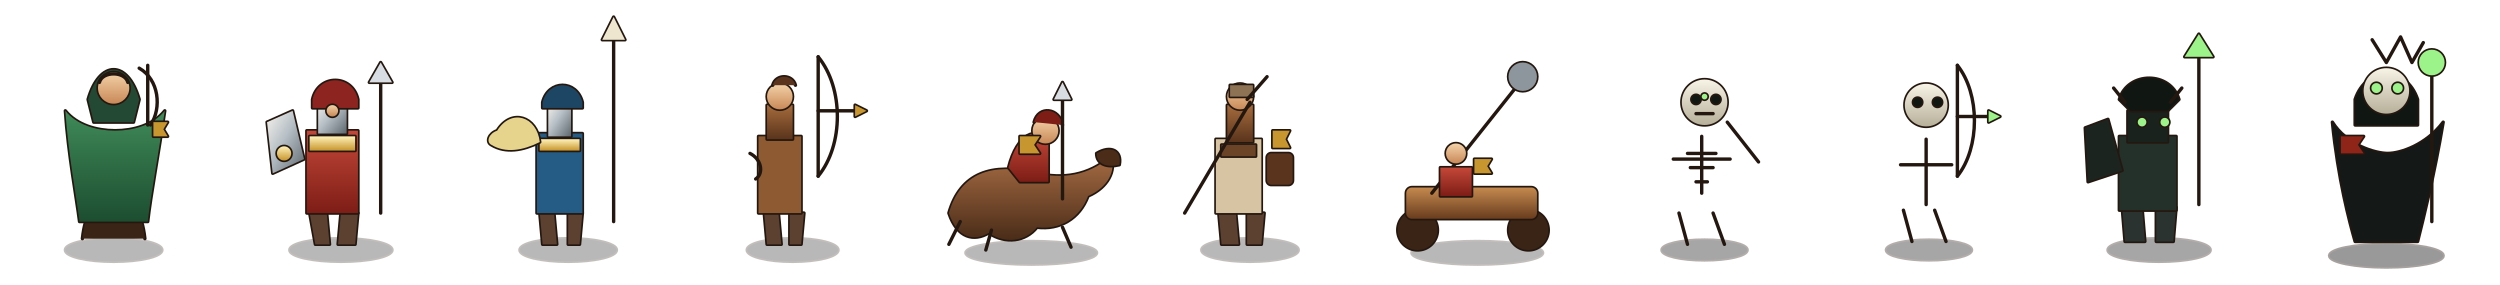
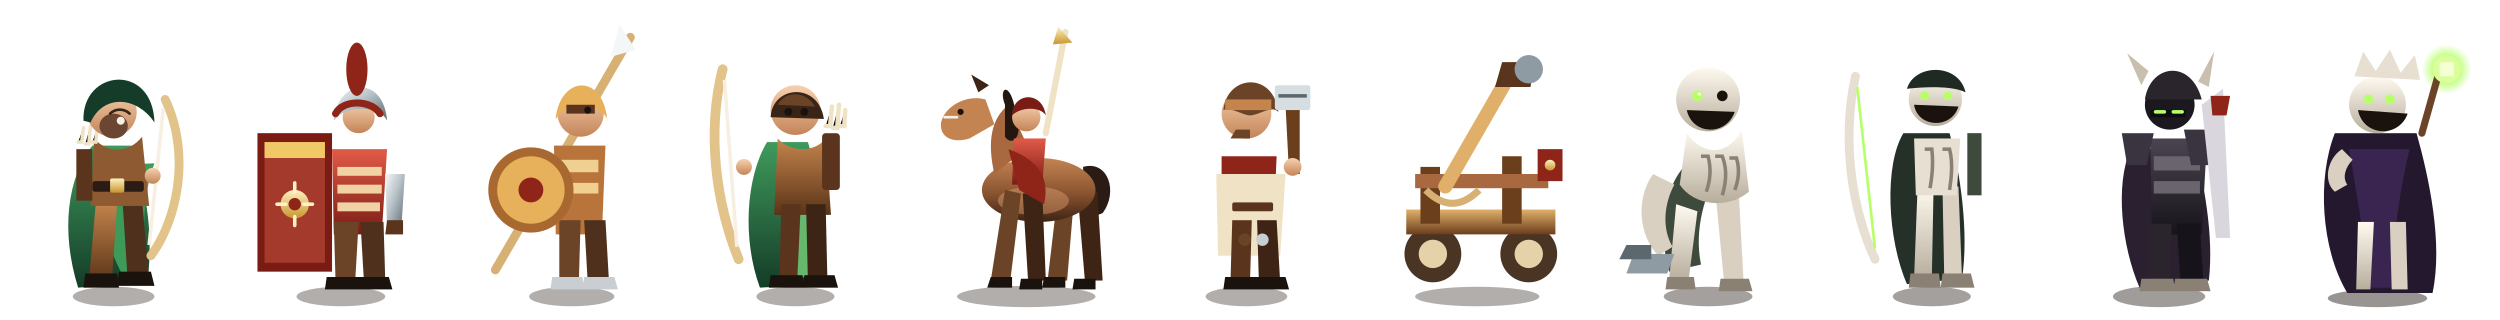
- <svg xmlns="http://www.w3.org/2000/svg" width="1760" height="200" viewBox="0 0 1760 200" role="img" aria-labelledby="title">
-   <style>
-     g path, g rect, g circle, g ellipse {
-       stroke: #24170f;
-       stroke-width: 2.4;
-       stroke-linejoin: round;
-       stroke-linecap: round;
-       paint-order: stroke fill;
-     }
-   </style>
+ <svg xmlns="http://www.w3.org/2000/svg" width="2816" height="360" viewBox="0 0 2816 360" role="img" aria-labelledby="title">
  <defs>
-     <linearGradient id="skin" x1="0" x2="0" y1="0" y2="1">
-       <stop offset="0" stop-color="#f3d2a8" />
-       <stop offset="1" stop-color="#c98958" />
-     </linearGradient>
-     <linearGradient id="cloth" x1="0" x2="0" y1="0" y2="1">
-       <stop offset="0" stop-color="#c44738" />
-       <stop offset="1" stop-color="#7d1d16" />
-     </linearGradient>
-     <linearGradient id="iron" x1="0" x2="1" y1="0" y2="1">
-       <stop offset="0" stop-color="#f7f4ee" />
-       <stop offset="0.45" stop-color="#b7c0c6" />
-       <stop offset="1" stop-color="#5d686e" />
-     </linearGradient>
-     <linearGradient id="gold" x1="0" x2="0" y1="0" y2="1">
-       <stop offset="0" stop-color="#fff1b8" />
+     <filter id="ink" x="-18%" y="-14%" width="136%" height="128%" color-interpolation-filters="sRGB">
+       <feMorphology in="SourceAlpha" operator="dilate" radius="4" result="edge" />
+       <feFlood flood-color="#1a120c" result="flood" />
+       <feComposite in="flood" in2="edge" operator="in" result="outline" />
+       <feMerge>
+         <feMergeNode in="outline" />
+         <feMergeNode in="SourceGraphic" />
+       </feMerge>
+     </filter>
+     <linearGradient id="skin" x1="0" y1="0" x2="0" y2="1">
+       <stop offset="0" stop-color="#f6d2b0" />
+       <stop offset="1" stop-color="#c48458" />
+     </linearGradient>
+     <linearGradient id="red" x1="0" y1="0" x2="0" y2="1">
+       <stop offset="0" stop-color="#e15a48" />
+       <stop offset="1" stop-color="#7a1c14" />
+     </linearGradient>
+     <linearGradient id="iron" x1="0" y1="0" x2="1" y2="1">
+       <stop offset="0" stop-color="#f7f8f6" />
+       <stop offset="0.45" stop-color="#b7c2c8" />
+       <stop offset="1" stop-color="#5c686e" />
+     </linearGradient>
+     <linearGradient id="gold" x1="0" y1="0" x2="0" y2="1">
+       <stop offset="0" stop-color="#fff1c2" />
      <stop offset="1" stop-color="#c8962e" />
    </linearGradient>
-     <linearGradient id="leather" x1="0" x2="0" y1="0" y2="1">
-       <stop offset="0" stop-color="#a56b3c" />
-       <stop offset="1" stop-color="#5a341c" />
-     </linearGradient>
-     <linearGradient id="cloak" x1="0" x2="0" y1="0" y2="1">
-       <stop offset="0" stop-color="#3f8a58" />
-       <stop offset="1" stop-color="#1c4d30" />
-     </linearGradient>
-     <linearGradient id="horse" x1="0" x2="0" y1="0" y2="1">
-       <stop offset="0" stop-color="#a56b43" />
-       <stop offset="1" stop-color="#4a2c18" />
-     </linearGradient>
-     <linearGradient id="bone" x1="0" x2="0" y1="0" y2="1">
-       <stop offset="0" stop-color="#f7f3e6" />
-       <stop offset="1" stop-color="#b7b09a" />
-     </linearGradient>
-     <linearGradient id="wood" x1="0" x2="0" y1="0" y2="1">
-       <stop offset="0" stop-color="#c4894f" />
-       <stop offset="1" stop-color="#6a3d1e" />
-     </linearGradient>
+     <linearGradient id="leather" x1="0" y1="0" x2="0" y2="1">
+       <stop offset="0" stop-color="#c4844c" />
+       <stop offset="1" stop-color="#5a3418" />
+     </linearGradient>
+     <linearGradient id="cloak" x1="0" y1="0" x2="0" y2="1">
+       <stop offset="0" stop-color="#3f9a5c" />
+       <stop offset="1" stop-color="#143c28" />
+     </linearGradient>
+     <linearGradient id="horse" x1="0" y1="0" x2="0" y2="1">
+       <stop offset="0" stop-color="#c48452" />
+       <stop offset="0.55" stop-color="#8a5430" />
+       <stop offset="1" stop-color="#3e2414" />
+     </linearGradient>
+     <linearGradient id="bone" x1="0" y1="0" x2="0" y2="1">
+       <stop offset="0" stop-color="#fffaf0" />
+       <stop offset="1" stop-color="#b7ad9c" />
+     </linearGradient>
+     <linearGradient id="night" x1="0" y1="0" x2="0" y2="1">
+       <stop offset="0" stop-color="#4a4450" />
+       <stop offset="1" stop-color="#16141a" />
+     </linearGradient>
+     <linearGradient id="wood" x1="0" y1="0" x2="0" y2="1">
+       <stop offset="0" stop-color="#e0b06a" />
+       <stop offset="1" stop-color="#6b3e1c" />
+     </linearGradient>
+     <radialGradient id="glow" cx="50%" cy="50%" r="50%">
+       <stop offset="0" stop-color="#f4ffd2" />
+       <stop offset="0.45" stop-color="#b6ff6a" />
+       <stop offset="1" stop-color="#b6ff6a" stop-opacity="0" />
+     </radialGradient>
+     <clipPath id="c0">
+       <rect x="0" y="0" width="256" height="360" />
+     </clipPath>
+     <clipPath id="c1">
+       <rect x="256" y="0" width="256" height="360" />
+     </clipPath>
+     <clipPath id="c2">
+       <rect x="512" y="0" width="256" height="360" />
+     </clipPath>
+     <clipPath id="c3">
+       <rect x="768" y="0" width="256" height="360" />
+     </clipPath>
+     <clipPath id="c4">
+       <rect x="1024" y="0" width="256" height="360" />
+     </clipPath>
+     <clipPath id="c5">
+       <rect x="1280" y="0" width="256" height="360" />
+     </clipPath>
+     <clipPath id="c6">
+       <rect x="1536" y="0" width="256" height="360" />
+     </clipPath>
+     <clipPath id="c7">
+       <rect x="1792" y="0" width="256" height="360" />
+     </clipPath>
+     <clipPath id="c8">
+       <rect x="2048" y="0" width="256" height="360" />
+     </clipPath>
+     <clipPath id="c9">
+       <rect x="2304" y="0" width="256" height="360" />
+     </clipPath>
+     <clipPath id="c10">
+       <rect x="2560" y="0" width="256" height="360" />
+     </clipPath>
  </defs>
-   <g id="scout" transform="translate(0 0)">
-     <ellipse cx="80" cy="176" rx="34" ry="8" fill="#000" opacity="0.28" />
-     <path d="M58 168c2-18 8-28 22-28s20 10 22 28" fill="#3a2416" />
-     <path d="M46 78c2 30 8 62 10 78h48c2-18 8-50 12-78-8 10-22 14-35 14s-27-4-35-14z" fill="url(#cloak)" />
-     <path d="M62 70c8-28 28-28 36 0l-4 16H66z" fill="#234833" />
-     <circle cx="80" cy="62" r="11" fill="url(#skin)" />
-     <path d="M70 58c2-8 18-8 20 0" fill="none" stroke="#234833" stroke-width="3" />
-     <path d="M98 48c14 8 16 28 8 40" fill="none" stroke="#5a341c" stroke-width="4" stroke-linecap="round" />
-     <path d="M104 46v42" stroke="#efe6cf" stroke-width="1.6" />
-     <path d="M108 86h10l-3 5 3 5h-10z" fill="#c8962e" />
-   </g>
-   <g id="legionary" transform="translate(160 0)">
-     <ellipse cx="80" cy="176" rx="36" ry="8" fill="#000" opacity="0.28" />
-     <path d="M58 150h12l2 22h-10zm22 0h12l-2 22h-12z" fill="#5c4030" />
-     <path d="M56 92h36v58H56z" fill="url(#cloth)" />
-     <path d="M58 96h32v10H58z" fill="url(#gold)" />
-     <path d="M64 70h20v24H64z" fill="url(#iron)" />
-     <path d="M60 70c4-18 28-18 32 0v6H60z" fill="#8d2420" />
-     <circle cx="74" cy="78" r="4" fill="url(#skin)" />
-     <path d="M28 86l18-8 8 34-22 10z" fill="url(#iron)" stroke="#2a2118" stroke-width="2" />
-     <circle cx="40" cy="108" r="5" fill="url(#gold)" />
-     <path d="M108 58v92" stroke="#2a2118" stroke-width="4" stroke-linecap="round" />
-     <path d="M100 58h16l-8-14z" fill="#d7dde2" />
-   </g>
-   <g id="spearGuard" transform="translate(320 0)">
-     <ellipse cx="80" cy="176" rx="34" ry="8" fill="#000" opacity="0.28" />
-     <path d="M60 150h10l2 22H62zm20 0h10l-2 22H80z" fill="#5c4030" />
-     <path d="M58 94h32v56H58z" fill="#245c86" />
-     <path d="M60 98h28v8H60z" fill="url(#gold)" />
-     <path d="M66 72h16v24H66z" fill="url(#iron)" />
-     <path d="M62 72c4-16 24-16 28 0v4H62z" fill="#1d4664" />
-     <path d="M30 92c10-16 28-10 30 8-12 6-24 8-34 2-4-2-2-8 4-10z" fill="#e6d38c" stroke="#2a2118" stroke-width="2" />
-     <path d="M112 28v128" stroke="#6b4428" stroke-width="4" />
-     <path d="M104 28h16l-8-16z" fill="#efe6cf" />
-   </g>
-   <g id="archer" transform="translate(480 0)">
-     <ellipse cx="78" cy="176" rx="32" ry="8" fill="#000" opacity="0.28" />
-     <path d="M58 150h10l2 22H60zm18 0h10l-2 22H76z" fill="#5c4030" />
-     <path d="M54 96h30v54H54z" fill="#8d5a32" />
-     <path d="M60 74h18v24H60z" fill="url(#leather)" />
-     <circle cx="69" cy="68" r="9" fill="url(#skin)" />
-     <path d="M64 60c2-8 14-8 16 0" fill="#5a341c" />
-     <path d="M96 40c18 22 18 62 0 84" fill="none" stroke="#4a2c18" stroke-width="5" stroke-linecap="round" />
-     <path d="M96 40v84" stroke="#f4efe2" stroke-width="1.5" />
-     <path d="M96 78h28" stroke="#6b4428" stroke-width="3" />
-     <path d="M122 74l8 4-8 4z" fill="#c8962e" />
-     <path d="M48 108c8 4 10 14 4 18" fill="none" stroke="#5a341c" stroke-width="3" />
-   </g>
-   <g id="cavalry" transform="translate(640 0)">
-     <ellipse cx="86" cy="178" rx="46" ry="8" fill="#000" opacity="0.28" />
-     <path d="M28 150c8-28 30-36 62-28 18 4 36 2 52-12 4 10-2 22-16 28-6 16-20 24-36 22-8 10-22 12-34 4-10 6-22 4-28-14z" fill="url(#horse)" />
-     <path d="M132 108c10-6 18-2 16 8-8 2-16 0-16-8z" fill="#4a2c18" />
-     <path d="M36 156l-8 16M58 162l-4 14M108 160l6 14" stroke="#2a1c12" stroke-width="4" stroke-linecap="round" />
-     <path d="M70 118c6-24 20-30 28-18v28h-20z" fill="url(#cloth)" />
-     <circle cx="96" cy="92" r="9" fill="url(#skin)" />
-     <path d="M88 86c3-12 18-10 20 2" fill="#7d1d16" />
-     <path d="M108 70v70" stroke="#efe6cf" stroke-width="3" />
-     <path d="M102 70h12l-6-12z" fill="#d7dde2" />
-     <path d="M78 96h14l-4 6 4 6H78z" fill="#c8962e" />
-   </g>
-   <g id="engineer" transform="translate(800 0)">
-     <ellipse cx="80" cy="176" rx="34" ry="8" fill="#000" opacity="0.28" />
-     <path d="M58 150h12l2 22H60zm20 0h12l-2 22H78z" fill="#5c4030" />
-     <path d="M56 98h32v52H56z" fill="#d7c4a2" />
-     <path d="M60 102h24v8H60z" fill="#6b4428" />
-     <path d="M64 74h18v26H64z" fill="url(#leather)" />
-     <circle cx="73" cy="68" r="9" fill="url(#skin)" />
-     <path d="M66 60h16v8H66z" fill="#8d7354" />
-     <path d="M34 150l46-78" stroke="#6b4428" stroke-width="6" stroke-linecap="round" />
-     <path d="M78 70l14-16" stroke="#8d969c" stroke-width="5" stroke-linecap="round" />
-     <rect x="92" y="108" width="18" height="22" rx="3" fill="#5a341c" />
-     <path d="M96 92h12l-3 6 3 6H96z" fill="#c8962e" />
-   </g>
-   <g id="onager" transform="translate(960 0)">
-     <ellipse cx="80" cy="178" rx="46" ry="8" fill="#000" opacity="0.28" />
-     <circle cx="38" cy="162" r="14" fill="#3a2416" stroke="#c8962e" stroke-width="3" />
-     <circle cx="116" cy="162" r="14" fill="#3a2416" stroke="#c8962e" stroke-width="3" />
-     <rect x="30" y="132" width="92" height="22" rx="4" fill="url(#wood)" stroke="#3a2416" stroke-width="2" />
-     <path d="M48 136l62-78" stroke="#4a2c18" stroke-width="8" stroke-linecap="round" />
-     <circle cx="112" cy="54" r="10" fill="#8d969c" stroke="#2a2118" stroke-width="2" />
-     <path d="M54 118h22v20H54z" fill="url(#cloth)" />
-     <circle cx="65" cy="108" r="7" fill="url(#skin)" />
-     <path d="M78 112h12l-3 5 3 5H78z" fill="#c8962e" />
-   </g>
-   <g id="boneThrall" transform="translate(1120 0)">
-     <ellipse cx="80" cy="176" rx="30" ry="7" fill="#000" opacity="0.35" />
-     <path d="M62 150l6 22M86 150l8 22" stroke="url(#bone)" stroke-width="5" stroke-linecap="round" />
-     <path d="M68 108h20M70 118h16M74 128h8" stroke="url(#bone)" stroke-width="3" />
-     <path d="M78 96v40" stroke="url(#bone)" stroke-width="5" />
-     <path d="M58 112h40" stroke="url(#bone)" stroke-width="4" />
-     <circle cx="80" cy="72" r="16" fill="url(#bone)" />
-     <circle cx="74" cy="70" r="3" fill="#101612" />
-     <circle cx="88" cy="70" r="3" fill="#101612" />
-     <path d="M74 80h12" stroke="#101612" stroke-width="2" />
-     <path d="M96 86l22 28" stroke="#8d969c" stroke-width="4" />
-     <circle cx="80" cy="68" r="2" fill="#9cf38a" />
-   </g>
-   <g id="corpseArcher" transform="translate(1280 0)">
-     <ellipse cx="78" cy="176" rx="30" ry="7" fill="#000" opacity="0.35" />
-     <path d="M60 148l6 22M82 148l8 22" stroke="url(#bone)" stroke-width="5" stroke-linecap="round" />
-     <path d="M76 98v46" stroke="url(#bone)" stroke-width="5" />
-     <path d="M58 116h36" stroke="url(#bone)" stroke-width="4" />
-     <circle cx="76" cy="74" r="15" fill="url(#bone)" />
-     <circle cx="70" cy="72" r="3" fill="#101612" />
-     <circle cx="84" cy="72" r="3" fill="#101612" />
-     <path d="M98 46c16 20 16 58 0 78" fill="none" stroke="#d7ffe0" stroke-width="4" />
-     <path d="M98 46v78" stroke="#9cf38a" stroke-width="1.5" />
-     <path d="M98 82h24" stroke="#6b4428" stroke-width="3" />
-     <path d="M120 78l8 4-8 4z" fill="#9cf38a" />
-   </g>
-   <g id="graveKnight" transform="translate(1440 0)">
-     <ellipse cx="80" cy="176" rx="36" ry="8" fill="#000" opacity="0.35" />
-     <path d="M54 146h14l2 24H56zm24 0h14l-2 24H78z" fill="#2a3330" />
-     <path d="M52 96h40v52H52z" fill="#24302a" stroke="#9cf38a" stroke-width="2" />
-     <path d="M58 78h28v22H58z" fill="#1a221e" />
-     <path d="M52 70c6-20 36-20 42 0l-8 8H60z" fill="#101612" />
-     <path d="M48 62l8 10M96 62l-8 10" stroke="#9cf38a" stroke-width="3" />
-     <circle cx="68" cy="86" r="3" fill="#9cf38a" />
-     <circle cx="84" cy="86" r="3" fill="#9cf38a" />
-     <path d="M28 90l16-6 10 36-24 8z" fill="#1c2420" stroke="#9cf38a" stroke-width="2" />
-     <path d="M108 40v104" stroke="#dfe8df" stroke-width="5" />
-     <path d="M98 40h20l-10-16z" fill="#9cf38a" />
-   </g>
-   <g id="lichBoss" transform="translate(1600 0)">
-     <ellipse cx="80" cy="180" rx="40" ry="8" fill="#000" opacity="0.4" />
-     <path d="M42 86c4 40 12 70 16 84h44c4-16 12-48 18-84-12 16-30 22-39 22s-29-6-39-22z" fill="#141816" />
-     <path d="M58 70c8-24 36-24 44 0v18H58z" fill="#101612" />
-     <circle cx="80" cy="64" r="16" fill="url(#bone)" />
-     <circle cx="73" cy="62" r="3.5" fill="#9cf38a" />
-     <circle cx="88" cy="62" r="3.5" fill="#9cf38a" />
-     <path d="M70 28l10 16 10-18 8 18 8-14" fill="none" stroke="#f0c866" stroke-width="4" stroke-linejoin="round" />
-     <path d="M112 48v108" stroke="#6b4428" stroke-width="5" />
-     <circle cx="112" cy="44" r="9" fill="#9cf38a" stroke="#f0c866" stroke-width="2" />
-     <path d="M48 96h16l-4 6 4 6H48z" fill="#8f2418" />
+   <g id="scout" clip-path="url(#c0)">
+     <g transform="translate(0 0)">
+       <ellipse cx="128" cy="334" rx="46" ry="11" fill="#1a120c" opacity="0.34" />
+       <g>
+         <path d="M104 164c-28 36-36 96-16 160l78-6c8-62-4-112-18-154z" fill="url(#cloak)" />
+         <path d="M116 186c-8 40 2 86 22 124l28-10c-8-48-2-90 8-116z" fill="#3e9a58" />
+         <path d="M108 228l-8 90h26l6-90z" fill="url(#leather)" />
+         <path d="M138 226l6 92h24l-8-94z" fill="#4e301c" />
+         <path d="M96 308h36l2 16h-40z" fill="#1a120c" />
+         <path d="M134 306h36l4 16h-42z" fill="#1a120c" />
+         <path d="M106 156c16 18 40 16 54-2l8 78h-66z" fill="#8d5a32" />
+         <rect x="104" y="204" width="58" height="12" rx="3" fill="#2a1c14" />
+         <rect x="124" y="201" width="16" height="16" rx="2" fill="url(#gold)" />
+         <path d="M86 168h18v58h-18z" fill="#5a341c" />
+         <path d="M88 160h4l2-16M96 162h4l2-20M104 160h4l1-14" stroke="#f0e2c4" stroke-width="4" stroke-linecap="round" />
+         <circle cx="126" cy="126" r="28" fill="url(#skin)" />
+         <path d="M94 136c-2-58 78-66 80 2-20-30-58-32-72 0z" fill="#143c28" />
+         <ellipse cx="128" cy="142" rx="16" ry="14" fill="#6b4632" />
+         <path d="M186 112c28 58 16 132-16 176" fill="none" stroke="#e2c48a" stroke-width="10" stroke-linecap="round" />
+         <path d="M184 122 168 276" fill="none" stroke="#f6efe2" stroke-width="4" />
+         <circle cx="172" cy="198" r="9" fill="url(#skin)" />
+       </g>
+       <circle cx="136" cy="136" r="4.5" fill="#f7f1e4" />
+       <path d="M124 128c6-6 16-6 22 0" fill="none" stroke="#3a2418" stroke-width="3" stroke-linecap="round" />
+     </g>
+   </g>
+   <g id="legionary" clip-path="url(#c1)">
+     <g transform="translate(256 0)">
+       <ellipse cx="128" cy="334" rx="50" ry="11" fill="#1a120c" opacity="0.34" />
+       <g>
+         <path d="M118 168h62l-6 96h-54z" fill="url(#red)" />
+         <path d="M124 188h50v10h-50zM124 208h50v10h-50zM124 228h48v10h-48z" fill="#f0d2a4" />
+         <path d="M120 250h28l-4 68h-22z" fill="#6b4428" />
+         <path d="M150 250h26l2 68h-24z" fill="#4e301c" />
+         <path d="M112 312h36l2 14h-40zM148 312h34l4 14h-40z" fill="#1a120c" />
+         <path d="M178 196h22l-4 62h-16z" fill="url(#iron)" />
+         <path d="M180 248h18v16h-20z" fill="#5a341c" />
+         <circle cx="148" cy="132" r="18" fill="url(#skin)" />
+         <path d="M120 136c4-48 56-52 60 0-8-18-48-18-60 0z" fill="url(#iron)" />
+         <path d="M122 128c8-16 40-16 50 0" fill="none" stroke="#8f2418" stroke-width="8" stroke-linecap="round" />
+         <ellipse cx="146" cy="78" rx="12" ry="30" fill="#8f2418" />
+         <path d="M34 150h84v156h-84z" fill="#7a1c14" />
+         <path d="M42 160h68v136h-68z" fill="#a33a2c" />
+         <path d="M42 160h68v18h-68z" fill="#f0c866" />
+         <circle cx="76" cy="230" r="16" fill="url(#gold)" />
+         <circle cx="76" cy="230" r="7" fill="#8f2418" />
+       </g>
+       <path d="M76 206v10M76 244v10M56 230h10M86 230h10" stroke="#fff1c2" stroke-width="4" stroke-linecap="round" />
+     </g>
+   </g>
+   <g id="spearGuard" clip-path="url(#c2)">
+     <g transform="translate(512 0)">
+       <ellipse cx="132" cy="334" rx="48" ry="11" fill="#1a120c" opacity="0.34" />
+       <g>
+         <path d="M46 304 198 42" fill="none" stroke="#d7b074" stroke-width="10" stroke-linecap="round" />
+         <path d="M112 164h58l-4 100h-52z" fill="#b8743a" />
+         <path d="M120 180h42v14h-42zM120 206h42v12h-42z" fill="#f0d090" />
+         <path d="M118 248h24l-2 70h-22z" fill="#6b4428" />
+         <path d="M146 248h24l4 70h-24z" fill="#4e301c" />
+         <path d="M110 312h34l2 14h-38zM146 312h34l4 14h-40z" fill="#c9ced2" />
+         <circle cx="142" cy="128" r="26" fill="url(#skin)" />
+         <path d="M114 132c6-46 52-50 58 2-10-20-46-18-58 0z" fill="#e6b15a" />
+         <path d="M126 118h32v10h-32z" fill="#5a341c" />
+         <circle cx="86" cy="214" r="48" fill="#a86830" />
+         <circle cx="86" cy="214" r="38" fill="#e6b15a" />
+         <circle cx="86" cy="214" r="14" fill="#8f2418" />
+         <path d="M186 28l18 28-28 8z" fill="#f4f7f8" />
+       </g>
+       <circle cx="150" cy="124" r="4" fill="#1a120c" />
+     </g>
+   </g>
+   <g id="archer" clip-path="url(#c3)">
+     <g transform="translate(768 0)">
+       <ellipse cx="128" cy="334" rx="44" ry="11" fill="#1a120c" opacity="0.34" />
+       <g>
+         <path d="M96 160c-24 40-28 110-8 164l70-4c6-58-2-116-16-160z" fill="url(#cloak)" />
+         <path d="M112 188c-6 46 4 92 20 126l24-8c-6-46 0-92 10-122z" fill="#67b86e" />
+         <path d="M108 156c14 16 42 16 54 0l6 86h-64z" fill="url(#leather)" />
+         <path d="M112 230h22l-4 86h-20z" fill="#5a341c" />
+         <path d="M140 230h22l2 86h-22z" fill="#3e2414" />
+         <path d="M100 310h36l2 14h-40zM138 310h34l4 14h-40z" fill="#1a120c" />
+         <rect x="158" y="150" width="20" height="64" rx="4" fill="#5a341c" />
+         <path d="M162 142h5l2-22M170 144h5l2-26M178 142h5l1-18" stroke="#f0e2c4" stroke-width="5" stroke-linecap="round" />
+         <path d="M46 78c-18 70-8 150 18 214" fill="none" stroke="#e2c48a" stroke-width="11" stroke-linecap="round" />
+         <path d="M48 90 62 278" fill="none" stroke="#f6efe2" stroke-width="4" />
+         <circle cx="128" cy="124" r="28" fill="url(#skin)" />
+         <path d="M100 132c2-36 54-40 60 2" fill="#3a2416" />
+         <path d="M108 118c8-16 32-16 42 2" fill="#6b4428" />
+         <circle cx="70" cy="188" r="9" fill="url(#skin)" />
+       </g>
+       <circle cx="138" cy="126" r="4.5" fill="#1a120c" />
+       <circle cx="120" cy="126" r="4.5" fill="#1a120c" />
+     </g>
+   </g>
+   <g id="cavalry" clip-path="url(#c4)">
+     <g transform="translate(1024 0)">
+       <ellipse cx="132" cy="334" rx="78" ry="12" fill="#1a120c" opacity="0.34" />
+       <g>
+         <path d="M196 188c28-8 40 28 22 52-16 8-28-6-22-20z" fill="#2a1c14" />
+         <path d="M168 214 156 316h22l8-96z" fill="#6b4428" />
+         <path d="M190 220l8 96h20l-6-100z" fill="#3e2414" />
+         <ellipse cx="146" cy="214" rx="64" ry="36" fill="url(#horse)" />
+         <ellipse cx="140" cy="226" rx="40" ry="16" fill="#e0a070" opacity="0.45" />
+         <path d="M108 214 92 316h22l12-98z" fill="#6b4428" />
+         <path d="M128 218l6 98h20l-4-100z" fill="#3e2414" />
+         <path d="M92 312h24v12h-28zM126 314h24v12h-26zM152 312h24v12h-26zM186 314h24v12h-26z" fill="#1a120c" />
+         <path d="M96 196c-8-36-4-62 16-78l22 48z" fill="#a86840" />
+         <path d="M86 112c-22-6-46 8-50 26-2 16 12 24 32 18l28-16z" fill="#c48452" />
+         <path d="M78 104l-8-20 20 12z" fill="#3e2414" />
+         <path d="M108 118c-8-20 6-28 12 8 10 28-4 40-12 28z" fill="#24170f" />
+         <path d="M118 156h36l-4 52h-34z" fill="url(#red)" />
+         <path d="M112 168c28 10 48 28 40 62l-28-16z" fill="#8f2418" />
+         <circle cx="132" cy="132" r="16" fill="url(#skin)" />
+         <path d="M116 128c2-24 34-26 38 2-6-10-28-10-38 0z" fill="#7a1c14" />
+         <path d="M154 150 176 36" fill="none" stroke="#f0e2c4" stroke-width="7" stroke-linecap="round" />
+         <path d="M168 30l16 18-22 2z" fill="url(#gold)" />
+       </g>
+       <circle cx="58" cy="126" r="3.5" fill="#1a120c" />
+       <path d="M40 132h14" stroke="#f6efe2" stroke-width="3" stroke-linecap="round" />
+     </g>
+   </g>
+   <g id="engineer" clip-path="url(#c5)">
+     <g transform="translate(1280 0)">
+       <ellipse cx="124" cy="334" rx="46" ry="11" fill="#1a120c" opacity="0.34" />
+       <g>
+         <path d="M96 176h62l-4 92h-58z" fill="#8f2418" />
+         <path d="M90 196h78l-6 92h-70z" fill="#f0e2c4" />
+         <path d="M108 248h22l-2 70h-22z" fill="#5a341c" />
+         <path d="M136 248h22l4 70h-24z" fill="#3e2414" />
+         <path d="M100 312h34l2 14h-38zM134 312h34l4 14h-40z" fill="#1a120c" />
+         <rect x="108" y="228" width="46" height="10" rx="2" fill="#5a341c" />
+         <circle cx="122" cy="270" r="7" fill="#6b4428" />
+         <circle cx="142" cy="270" r="7" fill="#c9ced2" />
+         <circle cx="124" cy="128" r="28" fill="url(#skin)" />
+         <path d="M98 124c4-40 56-44 62 2-8-8-22 4-32 4-8 0-22-10-30-6z" fill="#6b4428" />
+         <path d="M100 112h52v12h-52z" fill="#c4844c" />
+         <path d="M112 146h16v10h-22z" fill="#6b4428" />
+         <path d="M168 118h16v78h-12z" fill="#6b3e1c" />
+         <rect x="156" y="96" width="40" height="28" rx="3" fill="#d7dee2" />
+         <path d="M160 108h32" stroke="#5c686e" stroke-width="4" />
+         <circle cx="176" cy="188" r="10" fill="url(#skin)" />
+       </g>
+     </g>
+   </g>
+   <g id="onager" clip-path="url(#c6)">
+     <g transform="translate(1536 0)">
+       <ellipse cx="128" cy="334" rx="70" ry="11" fill="#1a120c" opacity="0.34" />
+       <g>
+         <circle cx="78" cy="286" r="32" fill="#4a3424" />
+         <circle cx="78" cy="286" r="16" fill="#e6d2a8" />
+         <circle cx="186" cy="286" r="32" fill="#4a3424" />
+         <circle cx="186" cy="286" r="16" fill="#e6d2a8" />
+         <path d="M48 236h168v28h-168z" fill="url(#wood)" />
+         <path d="M64 188h22v64h-22z" fill="#6b3e1c" />
+         <path d="M156 176h22v76h-22z" fill="#6b3e1c" />
+         <path d="M58 196h150v16h-150z" fill="#a86840" />
+         <path d="M92 210 168 78" fill="none" stroke="#e0b06a" stroke-width="16" stroke-linecap="round" />
+         <path d="M156 70h36l-4 28h-40z" fill="#5a341c" />
+         <circle cx="186" cy="78" r="16" fill="#8e9ba2" />
+         <path d="M70 214c20 20 40 20 60 0" fill="none" stroke="#d7b074" stroke-width="8" />
+         <path d="M196 168h28v36h-28z" fill="#8f2418" />
+         <circle cx="210" cy="186" r="6" fill="url(#gold)" />
+       </g>
+     </g>
+   </g>
+   <g id="boneThrall" clip-path="url(#c7)">
+     <g transform="translate(1792 0)">
+       <ellipse cx="132" cy="334" rx="50" ry="11" fill="#1a120c" opacity="0.4" />
+       <g>
+         <path d="M118 176c-30 20-46 70-30 130l36-8c-8-40 4-78 22-112z" fill="#3d4a3c" />
+         <path d="M96 230l-8 86h22l10-78z" fill="url(#bone)" />
+         <path d="M140 214l10 104h22l-6-112z" fill="#d9d0c2" />
+         <path d="M86 312h30l2 14h-34zM146 314h32l4 14h-38z" fill="#8a8174" />
+         <path d="M108 150c20 28 48 24 62-4l8 70c-24 20-62 16-78-8z" fill="url(#bone)" />
+         <path d="M124 176h8c4 16 2 28-2 40M140 176h8c6 16 4 30 0 44M156 178h8c4 14 2 26-2 36" fill="none" stroke="#8a8174" stroke-width="4" />
+         <circle cx="132" cy="112" r="36" fill="url(#bone)" />
+         <path d="M108 124c6 28 44 30 54 2" fill="#1a120c" />
+         <path d="M70 196c-20 28-16 70 6 92l16-10c-12-20-10-48 2-70z" fill="#d9d0c2" />
+         <path d="M48 286h46l-8 22H40z" fill="#8e9ba2" />
+         <path d="M40 276h28v16h-36z" fill="#5c686e" />
+       </g>
+       <circle cx="120" cy="108" r="6" fill="#b6ff6a" />
+       <circle cx="148" cy="108" r="6" fill="#1a120c" />
+       <circle cx="122" cy="106" r="2" fill="#f4ffd2" />
+     </g>
+   </g>
+   <g id="corpseArcher" clip-path="url(#c8)">
+     <g transform="translate(2048 0)">
+       <ellipse cx="128" cy="334" rx="44" ry="11" fill="#1a120c" opacity="0.4" />
+       <g>
+         <path d="M96 150c-22 36-18 120 4 170l62-6c8-52-2-120-14-164z" fill="#243028" />
+         <path d="M112 210h18l-2 104h-20z" fill="url(#bone)" />
+         <path d="M140 210h18l4 104h-20z" fill="#d9d0c2" />
+         <path d="M104 308h32l2 16h-36zM140 308h32l4 16h-38z" fill="#8a8174" />
+         <path d="M108 156h52l-4 64h-46z" fill="#e7dfd2" />
+         <path d="M120 168h8c2 18 0 32-2 44M140 168h8c4 16 2 32 0 46" fill="none" stroke="#8a8174" stroke-width="4" />
+         <circle cx="132" cy="112" r="30" fill="url(#bone)" />
+         <path d="M108 118c4 26 42 28 50 2" fill="#1a120c" />
+         <path d="M100 100c8-28 58-30 66 4-16-8-48-6-66-4z" fill="#1e2a22" />
+         <path d="M42 86c-16 72-4 150 22 206" fill="none" stroke="#e7dfd2" stroke-width="10" stroke-linecap="round" />
+         <path d="M44 98 64 280" fill="none" stroke="#b6ff6a" stroke-width="3" />
+         <path d="M168 150h16v70h-16z" fill="#3d4a3c" />
+       </g>
+       <circle cx="120" cy="108" r="5" fill="#b6ff6a" />
+       <circle cx="146" cy="108" r="5" fill="#b6ff6a" />
+     </g>
+   </g>
+   <g id="graveKnight" clip-path="url(#c9)">
+     <g transform="translate(2304 0)">
+       <ellipse cx="128" cy="334" rx="52" ry="12" fill="#1a120c" opacity="0.42" />
+       <g>
+         <path d="M96 168c-18 40-10 110 10 156l78-8c6-50-6-112-16-150z" fill="#2a2030" />
+         <path d="M118 156h64l-6 108h-56z" fill="url(#night)" />
+         <path d="M122 176h52v16h-52zM122 204h52v14h-52z" fill="#6a646e" />
+         <path d="M86 150h36l-8 36h-22z" fill="#3a3440" />
+         <path d="M156 146h40l-6 40h-26z" fill="#3a3440" />
+         <path d="M116 252h26l-2 68h-24z" fill="#2a242c" />
+         <path d="M148 252h26l4 68h-26z" fill="#16141a" />
+         <path d="M108 314h36l2 14h-40zM146 314h36l4 14h-42z" fill="#8a8174" />
+         <path d="M176 118l16 150h16l-8-168z" fill="#d9d6de" />
+         <path d="M186 108h22l-4 22h-16z" fill="#8f2418" />
+         <circle cx="140" cy="118" r="28" fill="#1c1820" />
+         <path d="M112 112c6-40 52-46 64 0" fill="#2a242c" />
+         <path d="M108 96l-16-36 24 20z" fill="#c9bfae" />
+         <path d="M172 92l18-34-6 40z" fill="#c9bfae" />
+         <path d="M118 124h40v8h-40z" fill="#0e0c10" />
+       </g>
+       <path d="M124 126h10M144 126h10" stroke="#b6ff6a" stroke-width="4" stroke-linecap="round" />
+     </g>
+   </g>
+   <g id="lichBoss" clip-path="url(#c10)">
+     <g transform="translate(2560 0)">
+       <ellipse cx="118" cy="336" rx="56" ry="10" fill="#1a120c" opacity="0.45" />
+       <circle cx="196" cy="78" r="28" fill="url(#glow)" />
+       <g>
+         <path d="M70 150c-20 50-16 130 14 180h96c12-56-4-130-18-180z" fill="#24182e" />
+         <path d="M86 168c8 48 18 100 22 156h28c-2-56 8-112 18-156z" fill="#3a2450" />
+         <path d="M96 250h18l-4 76h-16z" fill="url(#bone)" />
+         <path d="M132 250h18l2 76h-18z" fill="#d9d0c2" />
+         <circle cx="118" cy="118" r="32" fill="url(#bone)" />
+         <path d="M96 124c6 30 46 32 56 4" fill="#1a120c" />
+         <path d="M92 86l10-28 14 22 16-24 12 26 16-20 6 28z" fill="#e7dfd2" />
+         <path d="M78 168c-16 10-22 36-8 48l14-8c-6-8-2-20 6-28z" fill="#d9d0c2" />
+         <path d="M168 150l22-78" fill="none" stroke="#6b4428" stroke-width="8" stroke-linecap="round" />
+         <circle cx="196" cy="78" r="16" fill="#d8ff9a" />
+         <path d="M188 70h16v16h-16z" fill="#f4ffd2" />
+       </g>
+       <circle cx="108" cy="112" r="5.5" fill="#b6ff6a" />
+       <circle cx="132" cy="112" r="5.5" fill="#b6ff6a" />
+       <circle cx="196" cy="78" r="6" fill="#f4ffd2" />
+     </g>
  </g>
</svg>
